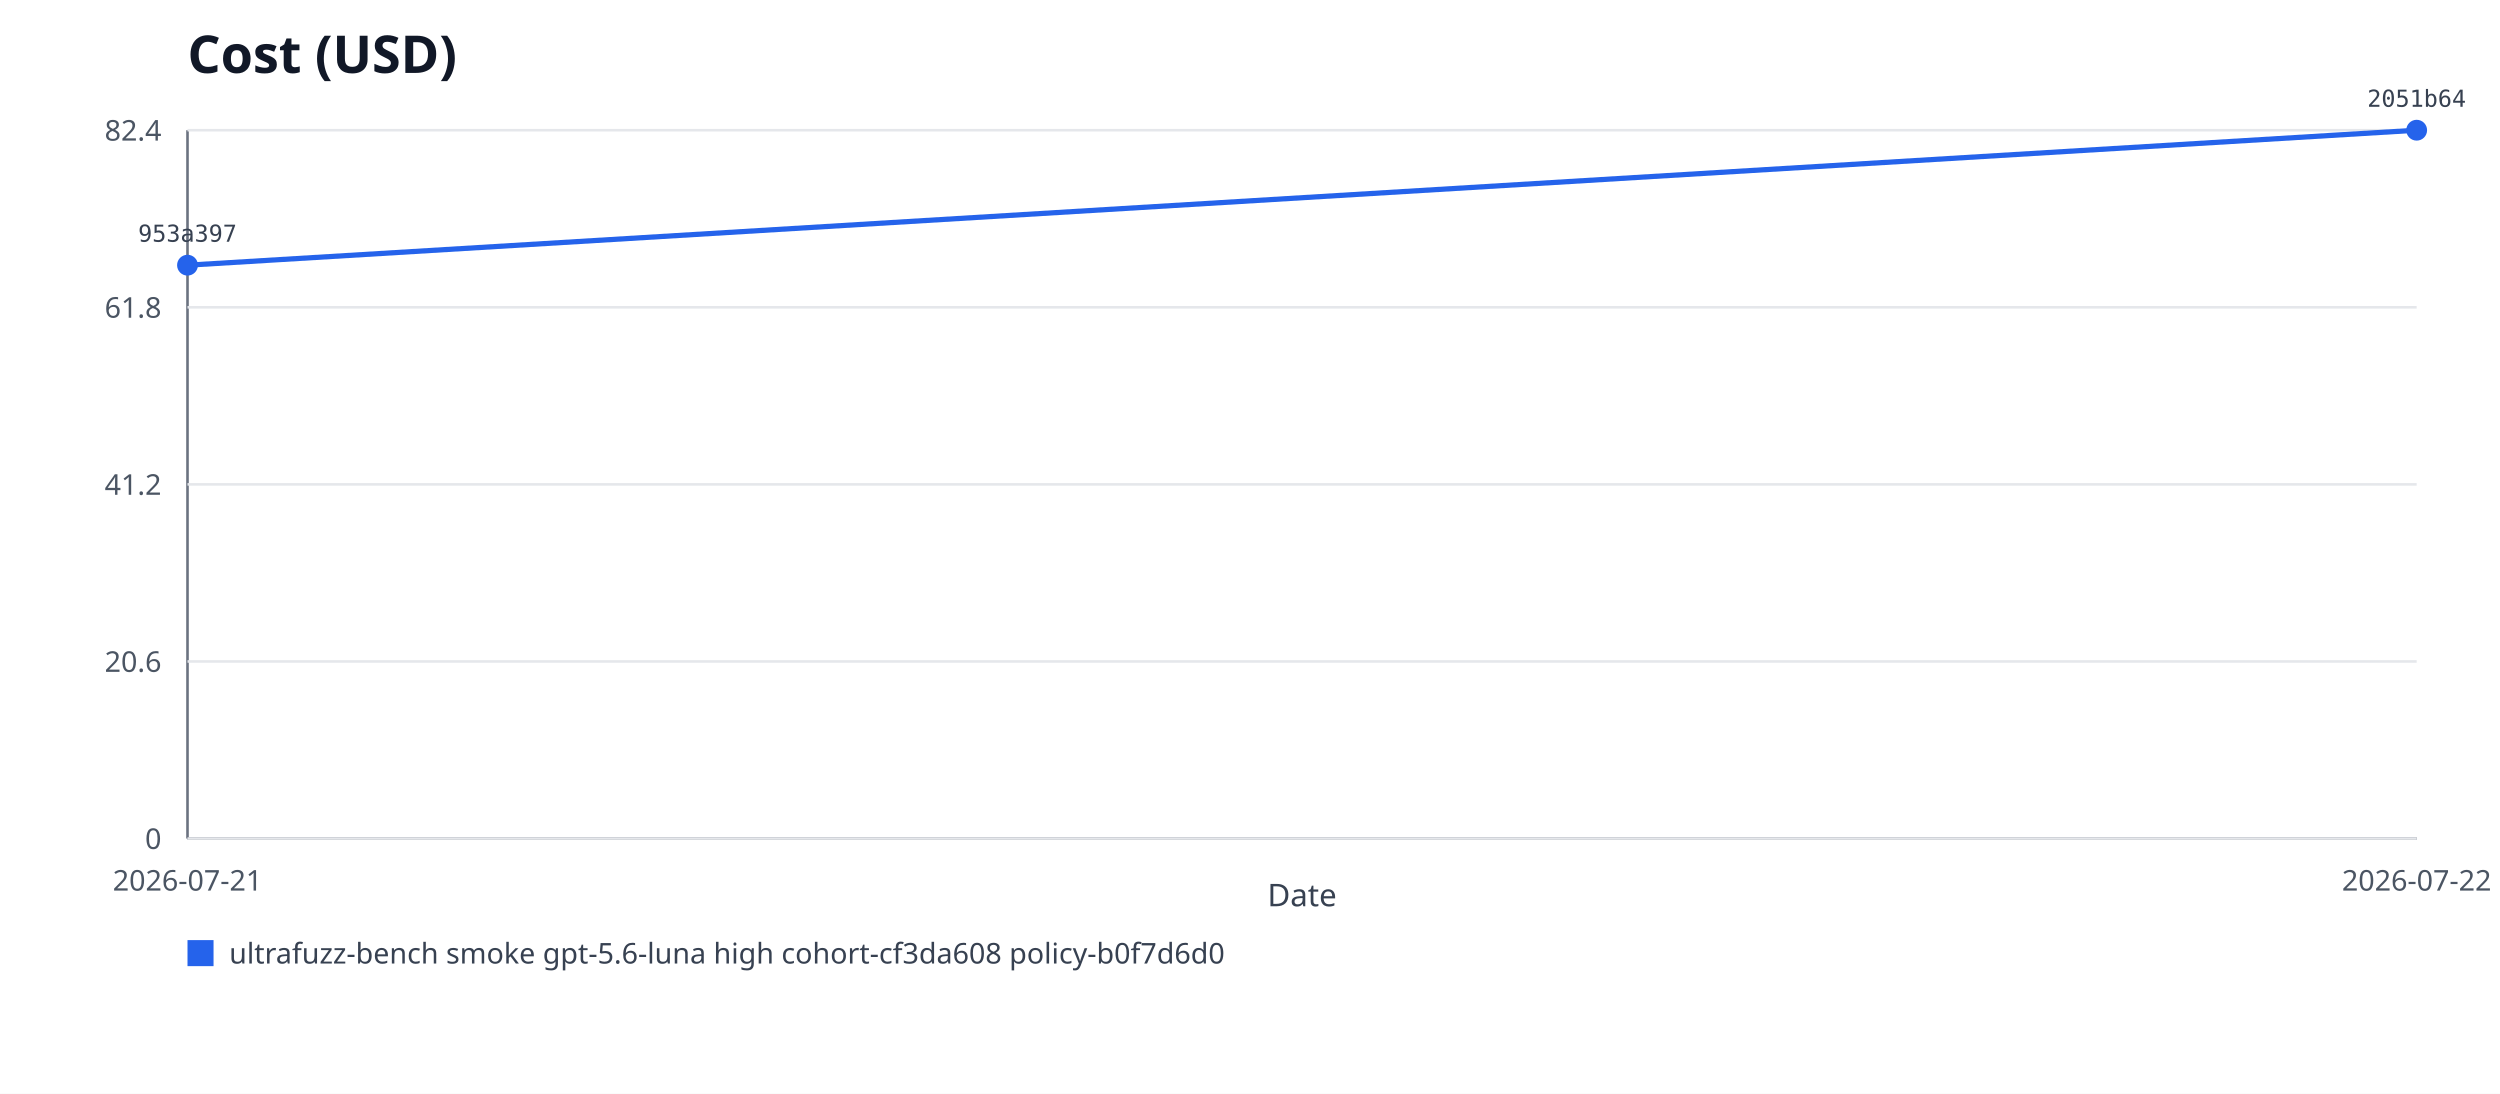
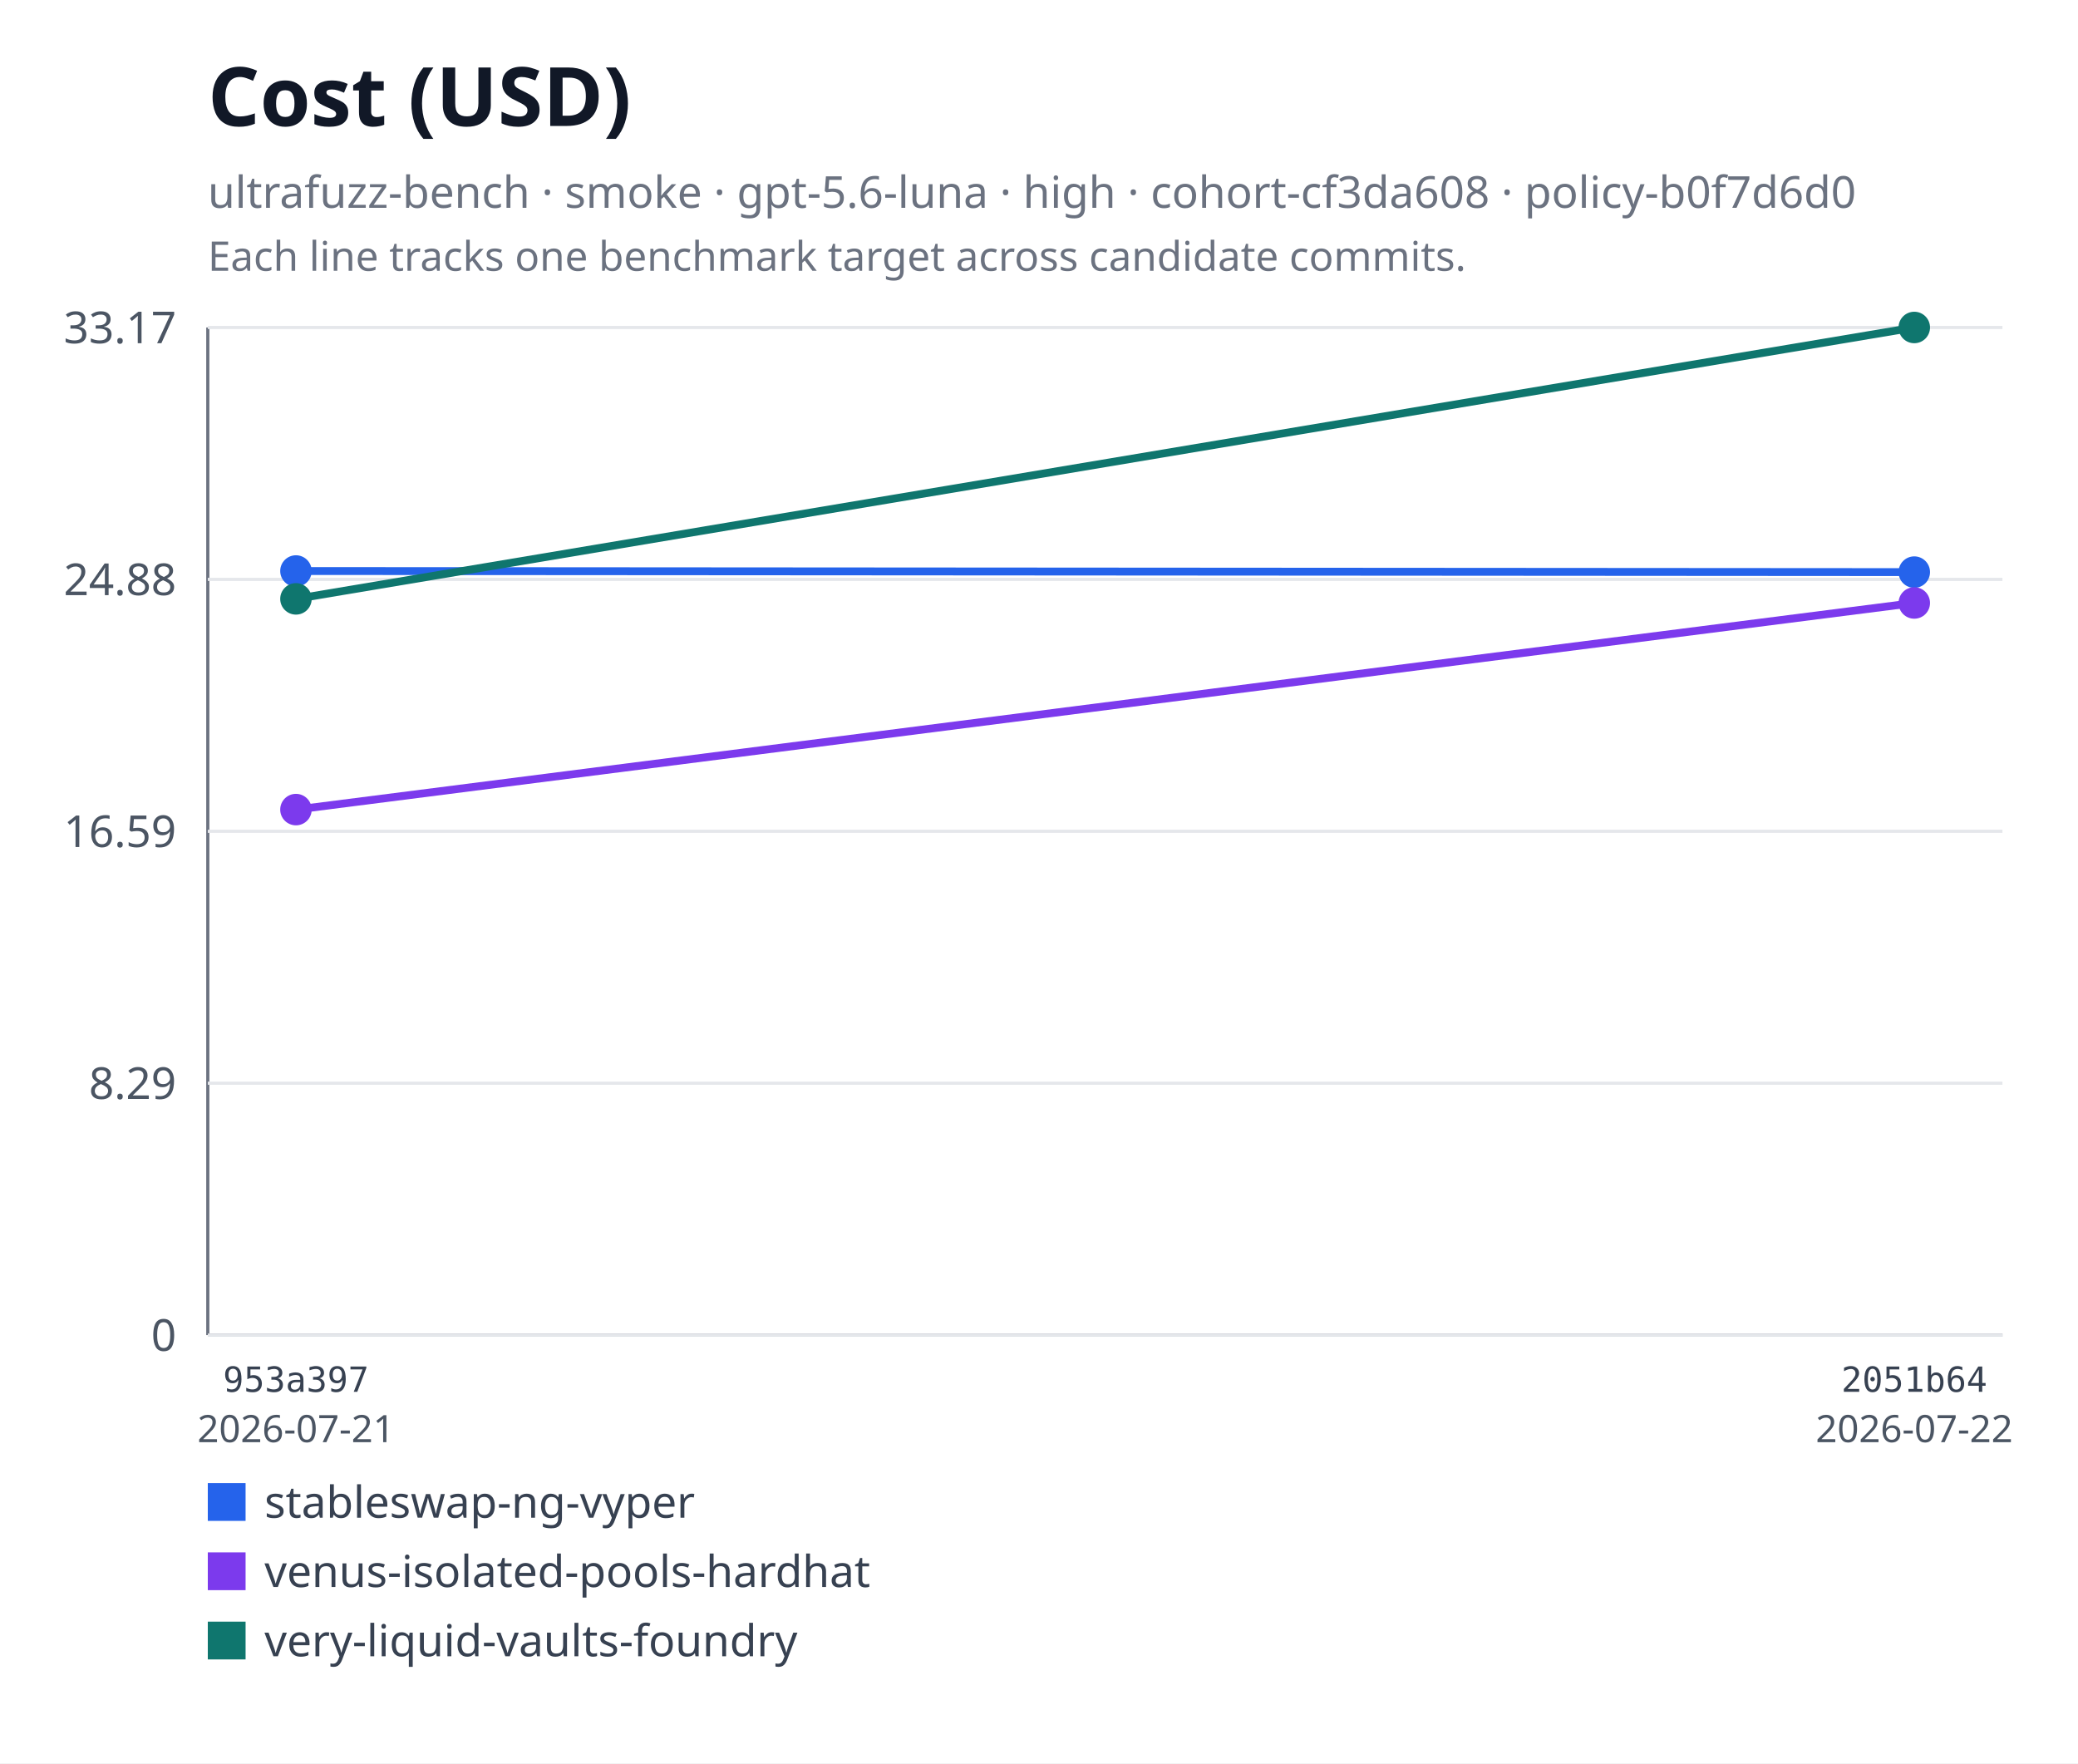
- <svg xmlns="http://www.w3.org/2000/svg" xmlns:xlink="http://www.w3.org/1999/xlink" viewBox="0 0 960 420" role="img" aria-labelledby="title desc">
-   <rect width="960" height="420" fill="#ffffff" />
-   <text x="72" y="28" font-family="system-ui, sans-serif" font-size="20" font-weight="600" fill="#111827">Cost (USD)</text>
-   <line x1="72" y1="50" x2="72" y2="322" stroke="#6b7280" />
-   <line x1="72" y1="322" x2="928" y2="322" stroke="#6b7280" />
-   <line x1="72" y1="322" x2="928" y2="322" stroke="#e5e7eb" />
-   <text x="62" y="326" text-anchor="end" font-family="system-ui, sans-serif" font-size="11" fill="#4b5563">0</text>
-   <line x1="72" y1="254" x2="928" y2="254" stroke="#e5e7eb" />
-   <text x="62" y="258" text-anchor="end" font-family="system-ui, sans-serif" font-size="11" fill="#4b5563">20.6</text>
-   <line x1="72" y1="186" x2="928" y2="186" stroke="#e5e7eb" />
-   <text x="62" y="190" text-anchor="end" font-family="system-ui, sans-serif" font-size="11" fill="#4b5563">41.2</text>
-   <line x1="72" y1="118" x2="928" y2="118" stroke="#e5e7eb" />
-   <text x="62" y="122" text-anchor="end" font-family="system-ui, sans-serif" font-size="11" fill="#4b5563">61.8</text>
-   <line x1="72" y1="50" x2="928" y2="50" stroke="#e5e7eb" />
-   <text x="62" y="54" text-anchor="end" font-family="system-ui, sans-serif" font-size="11" fill="#4b5563">82.4</text>
-   <polyline fill="none" stroke="#2563eb" stroke-width="2" points="72,101.83 928,50" />
+ <svg xmlns="http://www.w3.org/2000/svg" xmlns:xlink="http://www.w3.org/1999/xlink" viewBox="0 0 660 560" role="img" aria-labelledby="title desc">
+   <rect width="660" height="560" fill="#ffffff" />
+   <text x="66" y="40" font-family="system-ui, sans-serif" font-size="26" font-weight="600" fill="#111827">Cost (USD)</text>
+   <text x="66" y="66" font-family="system-ui, sans-serif" font-size="14" fill="#6b7280">ultrafuzz-bench · smoke · gpt-5.6-luna · high · cohort-cf3da608 · policy-b0f7d6d0</text>
+   <text x="66" y="86" font-family="system-ui, sans-serif" font-size="13" fill="#6b7280">Each line tracks one benchmark target across candidate commits.</text>
+   <line x1="66" y1="104" x2="66" y2="424" stroke="#6b7280" />
+   <line x1="66" y1="424" x2="636" y2="424" stroke="#6b7280" />
+   <line x1="66" y1="424" x2="636" y2="424" stroke="#e5e7eb" />
+   <text x="56" y="429" text-anchor="end" font-family="system-ui, sans-serif" font-size="14" fill="#4b5563">0</text>
+   <line x1="66" y1="344" x2="636" y2="344" stroke="#e5e7eb" />
+   <text x="56" y="349" text-anchor="end" font-family="system-ui, sans-serif" font-size="14" fill="#4b5563">8.29</text>
+   <line x1="66" y1="264" x2="636" y2="264" stroke="#e5e7eb" />
+   <text x="56" y="269" text-anchor="end" font-family="system-ui, sans-serif" font-size="14" fill="#4b5563">16.59</text>
+   <line x1="66" y1="184" x2="636" y2="184" stroke="#e5e7eb" />
+   <text x="56" y="189" text-anchor="end" font-family="system-ui, sans-serif" font-size="14" fill="#4b5563">24.88</text>
+   <line x1="66" y1="104" x2="636" y2="104" stroke="#e5e7eb" />
+   <text x="56" y="109" text-anchor="end" font-family="system-ui, sans-serif" font-size="14" fill="#4b5563">33.17</text>
+   <polyline fill="none" stroke="#2563eb" stroke-width="2.5" points="94,181.34 608,181.69" />
  <a href="https://github.com/monad-developers/ultrafuzz/commit/953a397a860307d3061eef2cad69c80d09ef20f5" xlink:href="https://github.com/monad-developers/ultrafuzz/commit/953a397a860307d3061eef2cad69c80d09ef20f5">
-     <circle cx="72" cy="101.83" r="4" fill="#2563eb" />
-     <text x="72" y="92.83" text-anchor="middle" font-family="ui-monospace, monospace" font-size="9" fill="#374151">953a397</text>
+     <circle cx="94" cy="181.34" r="5" fill="#2563eb" />
  </a>
  <a href="https://github.com/monad-developers/ultrafuzz/commit/2051b642d9e31e9402ce1ec8a00b70cc27801f16" xlink:href="https://github.com/monad-developers/ultrafuzz/commit/2051b642d9e31e9402ce1ec8a00b70cc27801f16">
-     <circle cx="928" cy="50" r="4" fill="#2563eb" />
-     <text x="928" y="41" text-anchor="middle" font-family="ui-monospace, monospace" font-size="9" fill="#374151">2051b64</text>
+     <circle cx="608" cy="181.69" r="5" fill="#2563eb" />
  </a>
-   <text x="72" y="342" text-anchor="middle" font-family="system-ui, sans-serif" font-size="11" fill="#4b5563">2026-07-21</text>
-   <text x="928" y="342" text-anchor="middle" font-family="system-ui, sans-serif" font-size="11" fill="#4b5563">2026-07-22</text>
-   <rect x="72" y="361" width="10" height="10" fill="#2563eb" />
-   <text x="88" y="370" font-family="system-ui, sans-serif" font-size="11" fill="#374151">ultrafuzz-bench smoke gpt-5.6-luna high cohort-cf3da608 policy-b0f7d6d0</text>
-   <text x="500" y="348" text-anchor="middle" font-family="system-ui, sans-serif" font-size="12" fill="#374151">Date</text>
+   <polyline fill="none" stroke="#7c3aed" stroke-width="2.5" points="94,257.11 608,191.49" />
+   <a href="https://github.com/monad-developers/ultrafuzz/commit/953a397a860307d3061eef2cad69c80d09ef20f5" xlink:href="https://github.com/monad-developers/ultrafuzz/commit/953a397a860307d3061eef2cad69c80d09ef20f5">
+     <circle cx="94" cy="257.11" r="5" fill="#7c3aed" />
+   </a>
+   <a href="https://github.com/monad-developers/ultrafuzz/commit/2051b642d9e31e9402ce1ec8a00b70cc27801f16" xlink:href="https://github.com/monad-developers/ultrafuzz/commit/2051b642d9e31e9402ce1ec8a00b70cc27801f16">
+     <circle cx="608" cy="191.49" r="5" fill="#7c3aed" />
+   </a>
+   <polyline fill="none" stroke="#0f766e" stroke-width="2.5" points="94,190.19 608,104" />
+   <a href="https://github.com/monad-developers/ultrafuzz/commit/953a397a860307d3061eef2cad69c80d09ef20f5" xlink:href="https://github.com/monad-developers/ultrafuzz/commit/953a397a860307d3061eef2cad69c80d09ef20f5">
+     <circle cx="94" cy="190.19" r="5" fill="#0f766e" />
+   </a>
+   <a href="https://github.com/monad-developers/ultrafuzz/commit/2051b642d9e31e9402ce1ec8a00b70cc27801f16" xlink:href="https://github.com/monad-developers/ultrafuzz/commit/2051b642d9e31e9402ce1ec8a00b70cc27801f16">
+     <circle cx="608" cy="104" r="5" fill="#0f766e" />
+   </a>
+   <text x="94" y="442" text-anchor="middle" font-family="ui-monospace, monospace" font-size="11" fill="#374151">953a397</text>
+   <text x="94" y="458" text-anchor="middle" font-family="system-ui, sans-serif" font-size="12" fill="#4b5563">2026-07-21</text>
+   <text x="608" y="442" text-anchor="middle" font-family="ui-monospace, monospace" font-size="11" fill="#374151">2051b64</text>
+   <text x="608" y="458" text-anchor="middle" font-family="system-ui, sans-serif" font-size="12" fill="#4b5563">2026-07-22</text>
+   <rect x="66" y="471" width="12" height="12" fill="#2563eb" />
+   <text x="84" y="482" font-family="system-ui, sans-serif" font-size="14" fill="#374151">stableswap-ng-vyper</text>
+   <rect x="66" y="493" width="12" height="12" fill="#7c3aed" />
+   <text x="84" y="504" font-family="system-ui, sans-serif" font-size="14" fill="#374151">venus-isolated-pools-hardhat</text>
+   <rect x="66" y="515" width="12" height="12" fill="#0f766e" />
+   <text x="84" y="526" font-family="system-ui, sans-serif" font-size="14" fill="#374151">very-liquid-vaults-foundry</text>
</svg>
